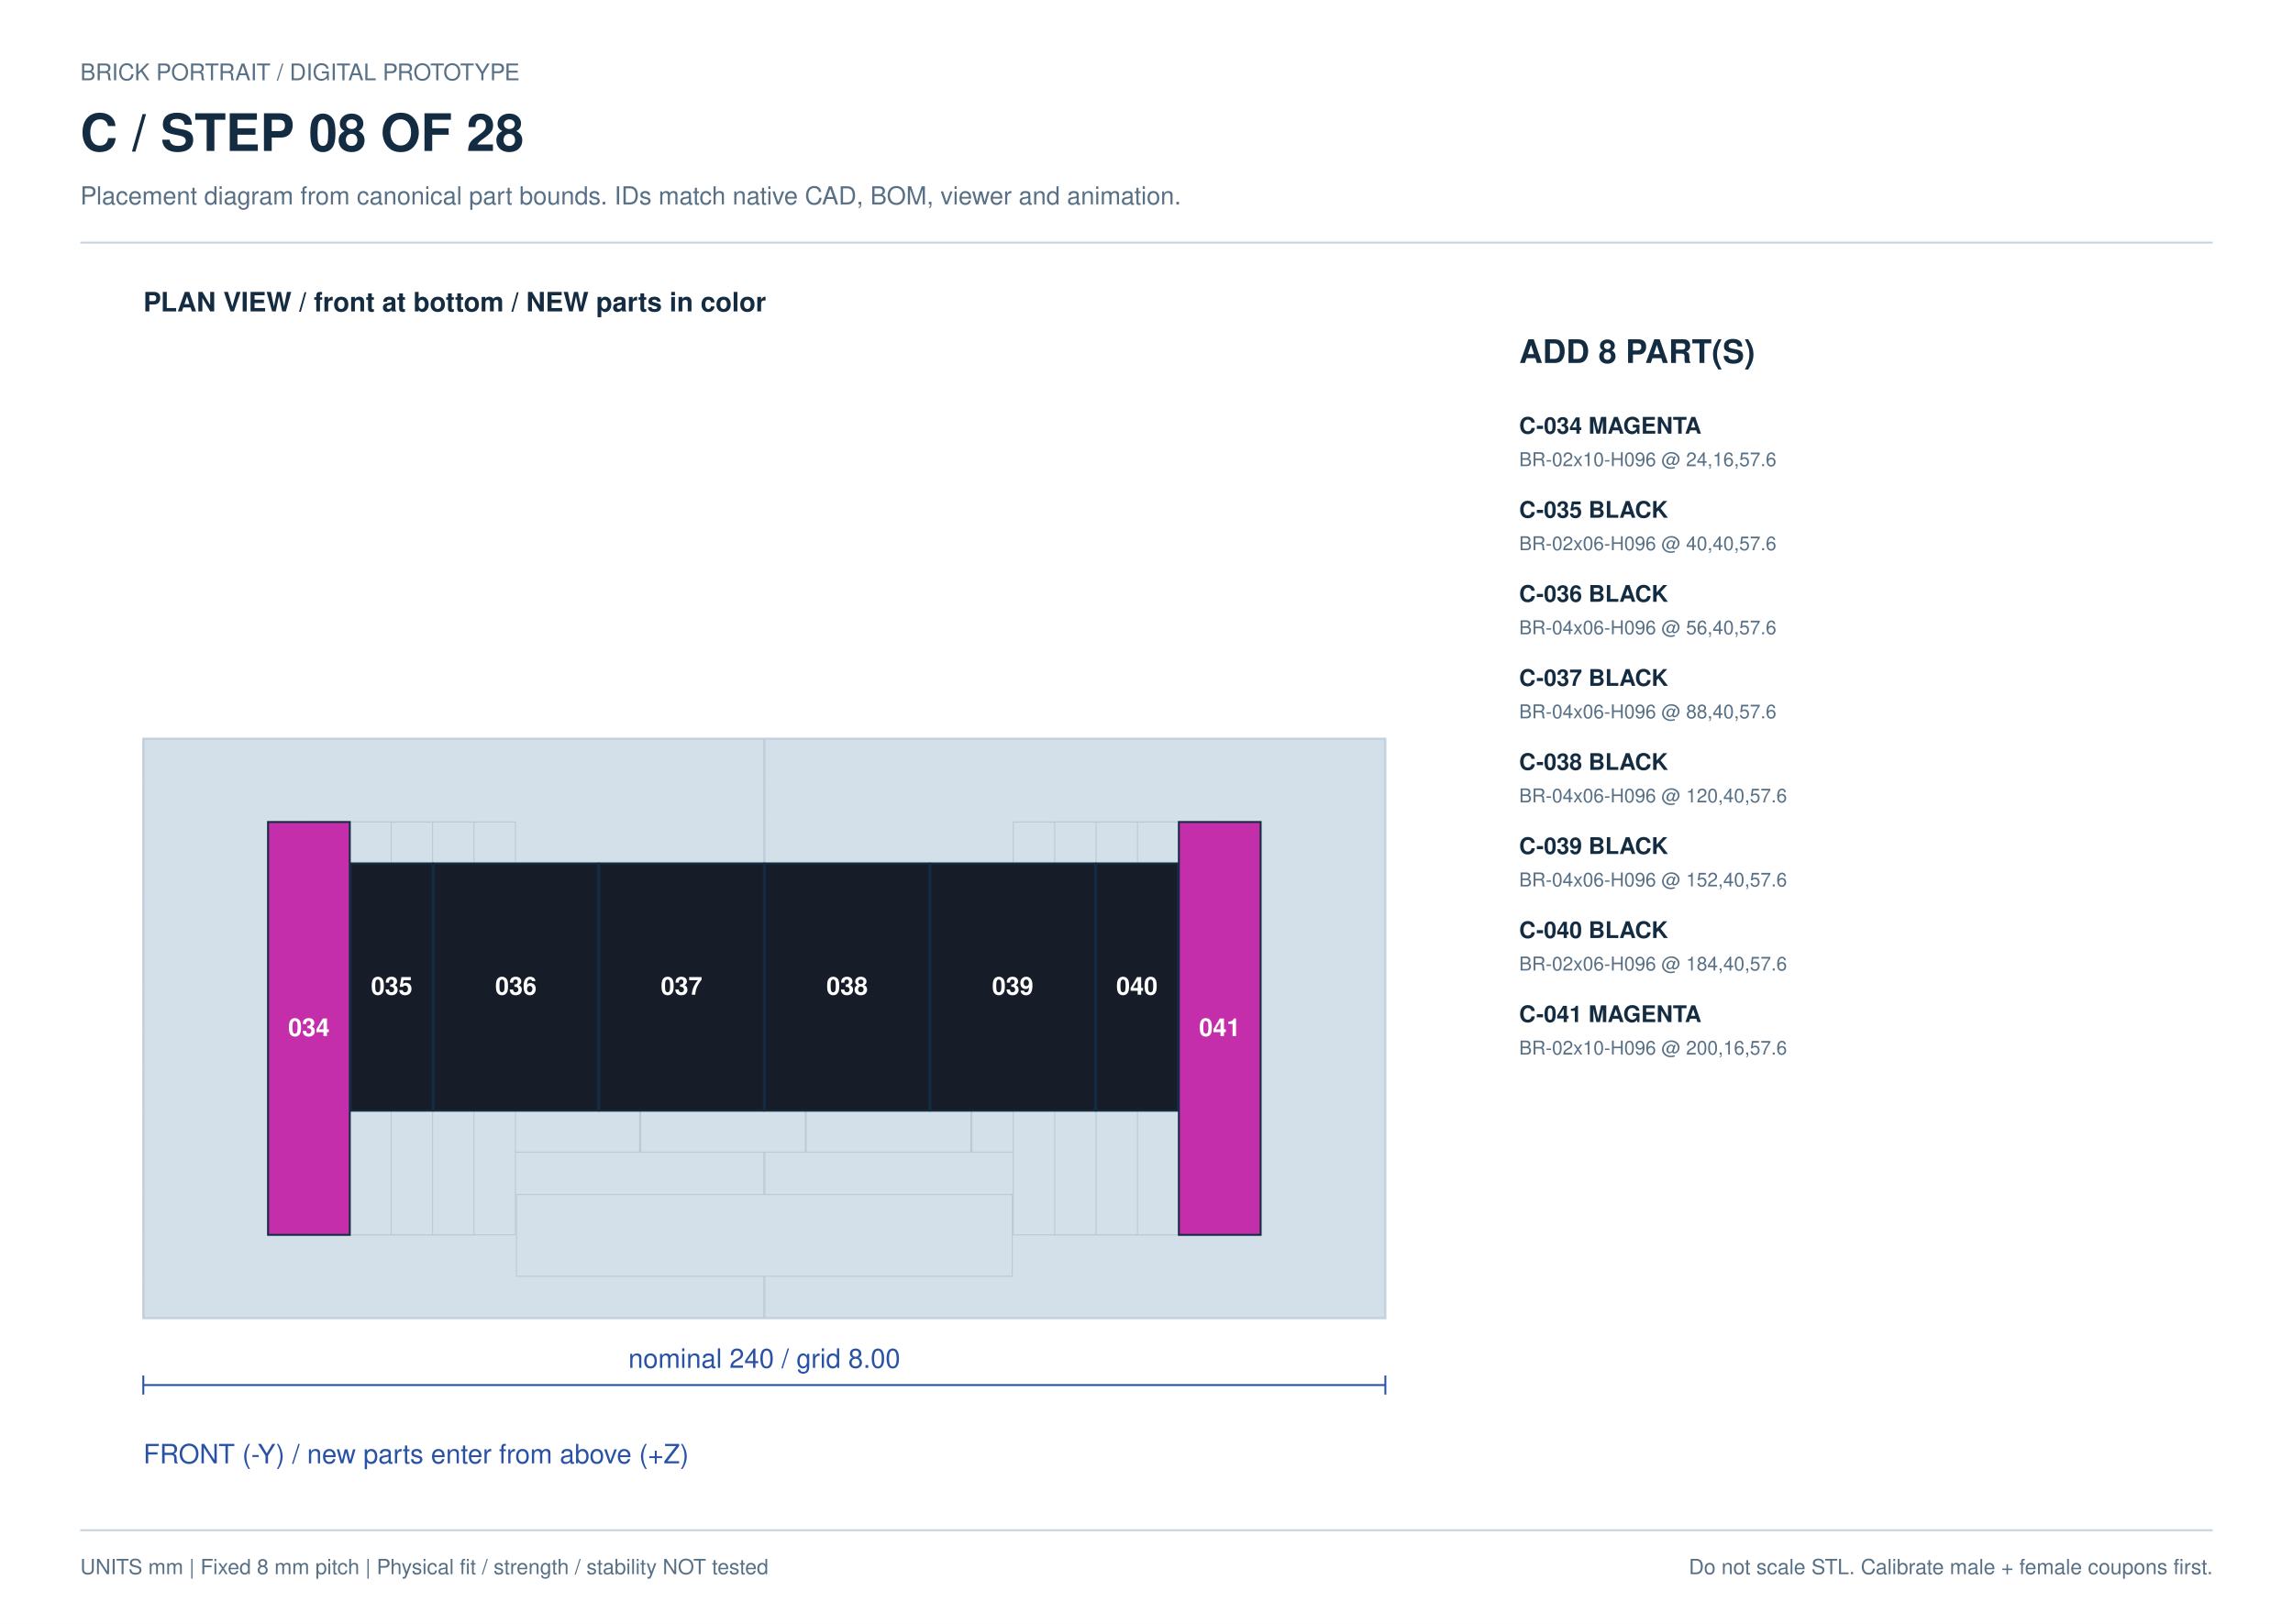
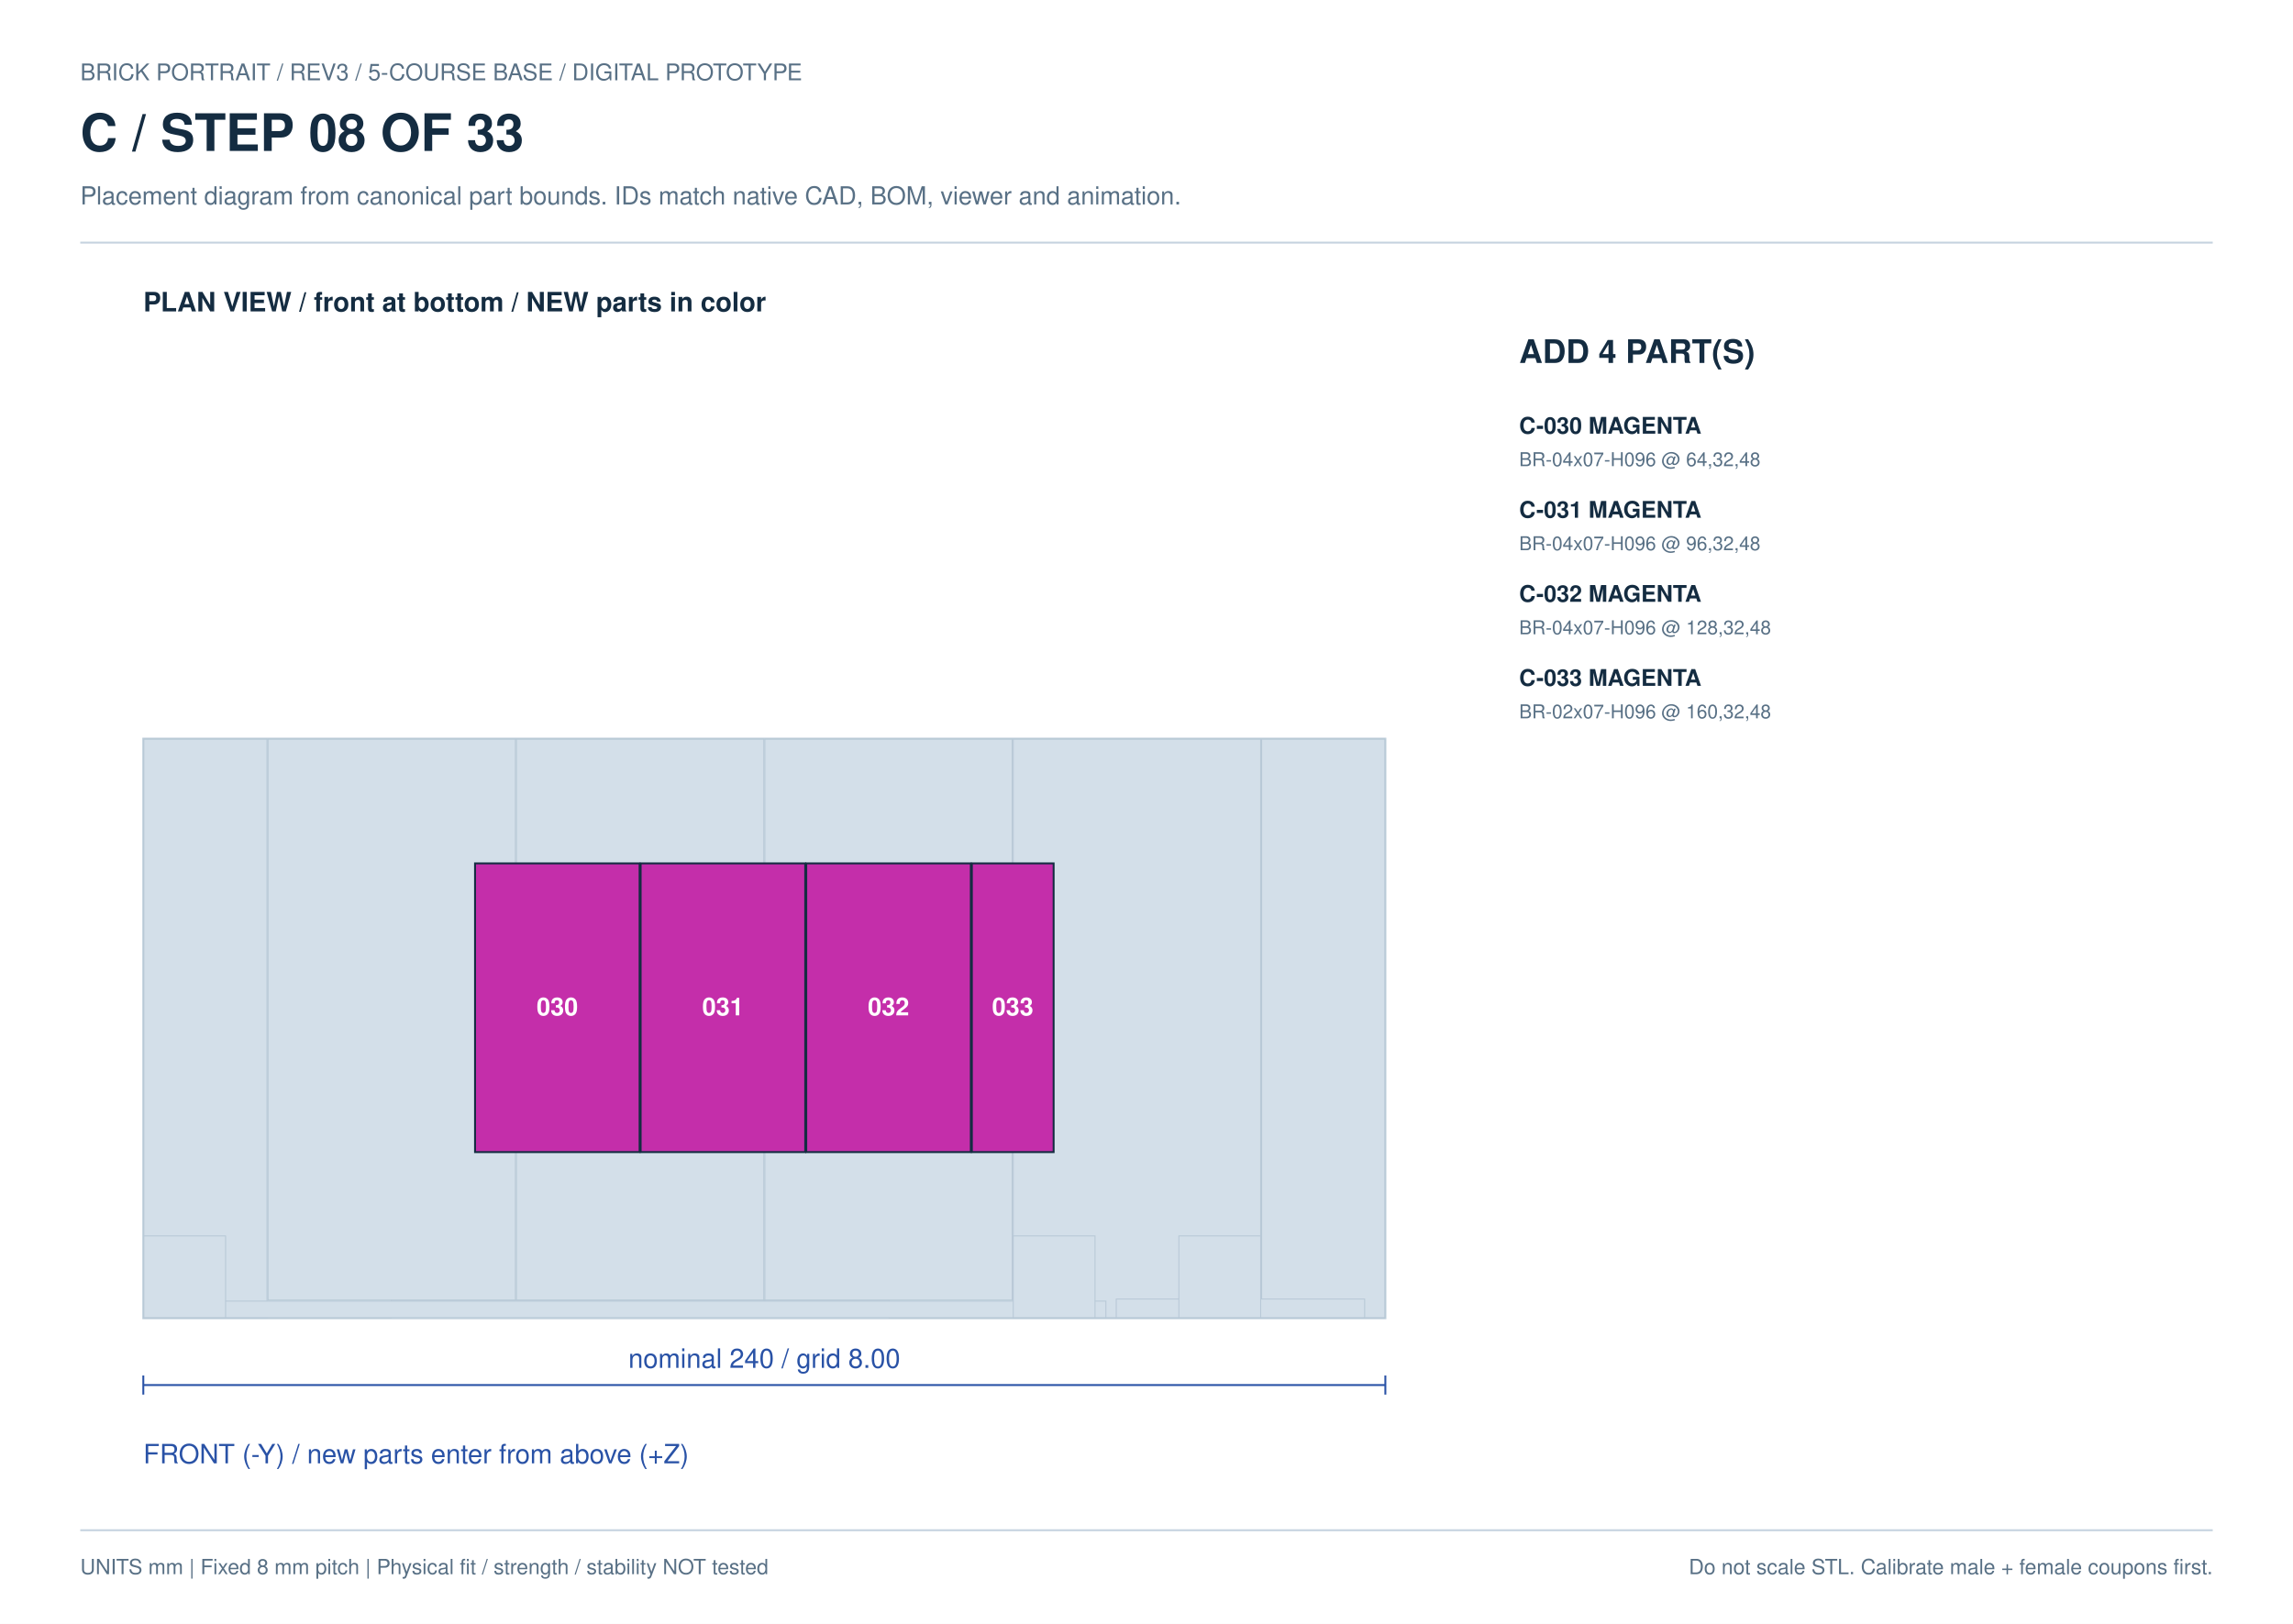
<svg xmlns="http://www.w3.org/2000/svg" width="420mm" height="297.5mm" viewBox="0 0 1200 850">
  <rect width="1200" height="850" fill="white" />
-   <text x="42" y="42" font-family="Helvetica,Arial,sans-serif" font-size="12" fill="#587085" font-weight="normal" text-anchor="start">BRICK PORTRAIT / DIGITAL PROTOTYPE</text>
-   <text x="42" y="79" font-family="Helvetica,Arial,sans-serif" font-size="27" fill="#142c41" font-weight="bold" text-anchor="start">C / STEP 08 OF 28</text>
+   <text x="42" y="42" font-family="Helvetica,Arial,sans-serif" font-size="12" fill="#587085" font-weight="normal" text-anchor="start">BRICK PORTRAIT / REV3 / 5-COURSE BASE / DIGITAL PROTOTYPE</text>
+   <text x="42" y="79" font-family="Helvetica,Arial,sans-serif" font-size="27" fill="#142c41" font-weight="bold" text-anchor="start">C / STEP 08 OF 33</text>
  <text x="42" y="107" font-family="Helvetica,Arial,sans-serif" font-size="13" fill="#587085" font-weight="normal" text-anchor="start">Placement diagram from canonical part bounds. IDs match native CAD, BOM, viewer and animation.</text>
  <line x1="42" y1="127" x2="1158" y2="127" stroke="#c5d3df" stroke-width="1" />
  <text x="75" y="163" font-family="Helvetica,Arial,sans-serif" font-size="14" fill="#142c41" font-weight="bold" text-anchor="start">PLAN VIEW / front at bottom / NEW parts in color</text>
  <rect x="75" y="386.667" width="650.0" height="303.333" fill="#edf3f8" stroke="#b7c8d6" />
  <line x1="75.0" y1="386.667" x2="75.0" y2="690" stroke="#d0dde8" stroke-width="0.5" />
  <line x1="96.667" y1="386.667" x2="96.667" y2="690" stroke="#d0dde8" stroke-width="0.5" />
  <line x1="118.333" y1="386.667" x2="118.333" y2="690" stroke="#d0dde8" stroke-width="0.5" />
  <line x1="140.0" y1="386.667" x2="140.0" y2="690" stroke="#d0dde8" stroke-width="0.5" />
  <line x1="161.667" y1="386.667" x2="161.667" y2="690" stroke="#d0dde8" stroke-width="0.5" />
  <line x1="183.333" y1="386.667" x2="183.333" y2="690" stroke="#d0dde8" stroke-width="0.5" />
  <line x1="205.0" y1="386.667" x2="205.0" y2="690" stroke="#d0dde8" stroke-width="0.5" />
  <line x1="226.667" y1="386.667" x2="226.667" y2="690" stroke="#d0dde8" stroke-width="0.5" />
  <line x1="248.333" y1="386.667" x2="248.333" y2="690" stroke="#d0dde8" stroke-width="0.5" />
  <line x1="270.0" y1="386.667" x2="270.0" y2="690" stroke="#d0dde8" stroke-width="0.5" />
  <line x1="291.667" y1="386.667" x2="291.667" y2="690" stroke="#d0dde8" stroke-width="0.5" />
  <line x1="313.333" y1="386.667" x2="313.333" y2="690" stroke="#d0dde8" stroke-width="0.5" />
  <line x1="335.0" y1="386.667" x2="335.0" y2="690" stroke="#d0dde8" stroke-width="0.5" />
  <line x1="356.667" y1="386.667" x2="356.667" y2="690" stroke="#d0dde8" stroke-width="0.5" />
  <line x1="378.333" y1="386.667" x2="378.333" y2="690" stroke="#d0dde8" stroke-width="0.5" />
  <line x1="400.0" y1="386.667" x2="400.0" y2="690" stroke="#d0dde8" stroke-width="0.5" />
  <line x1="421.667" y1="386.667" x2="421.667" y2="690" stroke="#d0dde8" stroke-width="0.5" />
  <line x1="443.333" y1="386.667" x2="443.333" y2="690" stroke="#d0dde8" stroke-width="0.5" />
  <line x1="465.0" y1="386.667" x2="465.0" y2="690" stroke="#d0dde8" stroke-width="0.5" />
  <line x1="486.667" y1="386.667" x2="486.667" y2="690" stroke="#d0dde8" stroke-width="0.5" />
  <line x1="508.333" y1="386.667" x2="508.333" y2="690" stroke="#d0dde8" stroke-width="0.5" />
  <line x1="530.0" y1="386.667" x2="530.0" y2="690" stroke="#d0dde8" stroke-width="0.5" />
  <line x1="551.667" y1="386.667" x2="551.667" y2="690" stroke="#d0dde8" stroke-width="0.5" />
  <line x1="573.333" y1="386.667" x2="573.333" y2="690" stroke="#d0dde8" stroke-width="0.5" />
  <line x1="595.0" y1="386.667" x2="595.0" y2="690" stroke="#d0dde8" stroke-width="0.5" />
  <line x1="616.667" y1="386.667" x2="616.667" y2="690" stroke="#d0dde8" stroke-width="0.5" />
  <line x1="638.333" y1="386.667" x2="638.333" y2="690" stroke="#d0dde8" stroke-width="0.5" />
  <line x1="660.0" y1="386.667" x2="660.0" y2="690" stroke="#d0dde8" stroke-width="0.5" />
  <line x1="681.667" y1="386.667" x2="681.667" y2="690" stroke="#d0dde8" stroke-width="0.5" />
  <line x1="703.333" y1="386.667" x2="703.333" y2="690" stroke="#d0dde8" stroke-width="0.5" />
  <line x1="725.0" y1="386.667" x2="725.0" y2="690" stroke="#d0dde8" stroke-width="0.5" />
  <line x1="75" y1="690.0" x2="725.0" y2="690.0" stroke="#d0dde8" stroke-width="0.5" />
  <line x1="75" y1="668.333" x2="725.0" y2="668.333" stroke="#d0dde8" stroke-width="0.5" />
  <line x1="75" y1="646.667" x2="725.0" y2="646.667" stroke="#d0dde8" stroke-width="0.5" />
  <line x1="75" y1="625.0" x2="725.0" y2="625.0" stroke="#d0dde8" stroke-width="0.5" />
  <line x1="75" y1="603.333" x2="725.0" y2="603.333" stroke="#d0dde8" stroke-width="0.5" />
  <line x1="75" y1="581.667" x2="725.0" y2="581.667" stroke="#d0dde8" stroke-width="0.5" />
  <line x1="75" y1="560.0" x2="725.0" y2="560.0" stroke="#d0dde8" stroke-width="0.5" />
  <line x1="75" y1="538.333" x2="725.0" y2="538.333" stroke="#d0dde8" stroke-width="0.5" />
  <line x1="75" y1="516.667" x2="725.0" y2="516.667" stroke="#d0dde8" stroke-width="0.5" />
  <line x1="75" y1="495.0" x2="725.0" y2="495.0" stroke="#d0dde8" stroke-width="0.5" />
  <line x1="75" y1="473.333" x2="725.0" y2="473.333" stroke="#d0dde8" stroke-width="0.5" />
  <line x1="75" y1="451.667" x2="725.0" y2="451.667" stroke="#d0dde8" stroke-width="0.5" />
  <line x1="75" y1="430.0" x2="725.0" y2="430.0" stroke="#d0dde8" stroke-width="0.5" />
  <line x1="75" y1="408.333" x2="725.0" y2="408.333" stroke="#d0dde8" stroke-width="0.5" />
  <line x1="75" y1="386.667" x2="725.0" y2="386.667" stroke="#d0dde8" stroke-width="0.5" />
  <rect x="75.271" y="386.937" width="324.458" height="302.792" fill="#d3dfe9" stroke="#b7c8d6" stroke-width="0.5" />
  <rect x="400.271" y="386.937" width="324.458" height="302.792" fill="#d3dfe9" stroke="#b7c8d6" stroke-width="0.5" />
-   <rect x="270.271" y="625.271" width="259.458" height="42.792" fill="#d3dfe9" stroke="#b7c8d6" stroke-width="0.5" />
-   <rect x="248.604" y="451.938" width="86.125" height="151.125" fill="#d3dfe9" stroke="#b7c8d6" stroke-width="0.5" />
-   <rect x="335.271" y="451.938" width="86.125" height="151.125" fill="#d3dfe9" stroke="#b7c8d6" stroke-width="0.5" />
-   <rect x="421.938" y="451.938" width="86.125" height="151.125" fill="#d3dfe9" stroke="#b7c8d6" stroke-width="0.5" />
-   <rect x="508.604" y="451.938" width="42.792" height="151.125" fill="#d3dfe9" stroke="#b7c8d6" stroke-width="0.5" />
-   <rect x="226.938" y="430.271" width="42.792" height="216.125" fill="#d3dfe9" stroke="#b7c8d6" stroke-width="0.5" />
-   <rect x="270.271" y="451.938" width="42.792" height="129.458" fill="#d3dfe9" stroke="#b7c8d6" stroke-width="0.5" />
-   <rect x="313.604" y="451.938" width="86.125" height="129.458" fill="#d3dfe9" stroke="#b7c8d6" stroke-width="0.5" />
-   <rect x="400.271" y="451.938" width="86.125" height="129.458" fill="#d3dfe9" stroke="#b7c8d6" stroke-width="0.5" />
-   <rect x="486.938" y="451.938" width="42.792" height="129.458" fill="#d3dfe9" stroke="#b7c8d6" stroke-width="0.5" />
-   <rect x="530.271" y="430.271" width="42.792" height="216.125" fill="#d3dfe9" stroke="#b7c8d6" stroke-width="0.5" />
-   <rect x="205.271" y="430.271" width="42.792" height="216.125" fill="#d3dfe9" stroke="#b7c8d6" stroke-width="0.5" />
-   <rect x="248.604" y="451.938" width="86.125" height="129.458" fill="#d3dfe9" stroke="#b7c8d6" stroke-width="0.5" />
-   <rect x="335.271" y="451.938" width="86.125" height="129.458" fill="#d3dfe9" stroke="#b7c8d6" stroke-width="0.5" />
-   <rect x="421.938" y="451.938" width="86.125" height="129.458" fill="#d3dfe9" stroke="#b7c8d6" stroke-width="0.5" />
-   <rect x="508.604" y="451.938" width="42.792" height="129.458" fill="#d3dfe9" stroke="#b7c8d6" stroke-width="0.5" />
-   <rect x="551.938" y="430.271" width="42.792" height="216.125" fill="#d3dfe9" stroke="#b7c8d6" stroke-width="0.5" />
-   <rect x="183.604" y="430.271" width="42.792" height="216.125" fill="#d3dfe9" stroke="#b7c8d6" stroke-width="0.5" />
-   <rect x="226.938" y="451.938" width="42.792" height="129.458" fill="#d3dfe9" stroke="#b7c8d6" stroke-width="0.5" />
-   <rect x="270.271" y="451.938" width="86.125" height="129.458" fill="#d3dfe9" stroke="#b7c8d6" stroke-width="0.5" />
-   <rect x="356.938" y="451.938" width="86.125" height="129.458" fill="#d3dfe9" stroke="#b7c8d6" stroke-width="0.5" />
-   <rect x="443.604" y="451.938" width="86.125" height="129.458" fill="#d3dfe9" stroke="#b7c8d6" stroke-width="0.5" />
-   <rect x="530.271" y="451.938" width="42.792" height="129.458" fill="#d3dfe9" stroke="#b7c8d6" stroke-width="0.5" />
-   <rect x="573.604" y="430.271" width="42.792" height="216.125" fill="#d3dfe9" stroke="#b7c8d6" stroke-width="0.5" />
-   <rect x="161.938" y="430.271" width="42.792" height="216.125" fill="#d3dfe9" stroke="#b7c8d6" stroke-width="0.5" />
-   <rect x="205.271" y="451.938" width="86.125" height="129.458" fill="#d3dfe9" stroke="#b7c8d6" stroke-width="0.5" />
-   <rect x="291.938" y="451.938" width="86.125" height="129.458" fill="#d3dfe9" stroke="#b7c8d6" stroke-width="0.5" />
-   <rect x="378.604" y="451.938" width="86.125" height="129.458" fill="#d3dfe9" stroke="#b7c8d6" stroke-width="0.5" />
-   <rect x="465.271" y="451.938" width="86.125" height="129.458" fill="#d3dfe9" stroke="#b7c8d6" stroke-width="0.5" />
-   <rect x="551.938" y="451.938" width="42.792" height="129.458" fill="#d3dfe9" stroke="#b7c8d6" stroke-width="0.5" />
-   <rect x="595.271" y="430.271" width="42.792" height="216.125" fill="#d3dfe9" stroke="#b7c8d6" stroke-width="0.5" />
-   <rect x="140.271" y="430.271" width="42.792" height="216.125" fill="#c42eaa" stroke="#142c41" stroke-width="1" />
-   <text x="161.667" y="542.333" font-family="Helvetica,Arial,sans-serif" font-size="13" fill="white" font-weight="bold" text-anchor="middle">034</text>
-   <rect x="183.604" y="451.938" width="42.792" height="129.458" fill="#171d28" stroke="#142c41" stroke-width="1" />
-   <text x="205.0" y="520.667" font-family="Helvetica,Arial,sans-serif" font-size="13" fill="white" font-weight="bold" text-anchor="middle">035</text>
-   <rect x="226.938" y="451.938" width="86.125" height="129.458" fill="#171d28" stroke="#142c41" stroke-width="1" />
-   <text x="270.0" y="520.667" font-family="Helvetica,Arial,sans-serif" font-size="13" fill="white" font-weight="bold" text-anchor="middle">036</text>
-   <rect x="313.604" y="451.938" width="86.125" height="129.458" fill="#171d28" stroke="#142c41" stroke-width="1" />
-   <text x="356.667" y="520.667" font-family="Helvetica,Arial,sans-serif" font-size="13" fill="white" font-weight="bold" text-anchor="middle">037</text>
-   <rect x="400.271" y="451.938" width="86.125" height="129.458" fill="#171d28" stroke="#142c41" stroke-width="1" />
-   <text x="443.333" y="520.667" font-family="Helvetica,Arial,sans-serif" font-size="13" fill="white" font-weight="bold" text-anchor="middle">038</text>
-   <rect x="486.938" y="451.938" width="86.125" height="129.458" fill="#171d28" stroke="#142c41" stroke-width="1" />
-   <text x="530.0" y="520.667" font-family="Helvetica,Arial,sans-serif" font-size="13" fill="white" font-weight="bold" text-anchor="middle">039</text>
-   <rect x="573.604" y="451.938" width="42.792" height="129.458" fill="#171d28" stroke="#142c41" stroke-width="1" />
-   <text x="595.0" y="520.667" font-family="Helvetica,Arial,sans-serif" font-size="13" fill="white" font-weight="bold" text-anchor="middle">040</text>
-   <rect x="616.938" y="430.271" width="42.792" height="216.125" fill="#c42eaa" stroke="#142c41" stroke-width="1" />
-   <text x="638.333" y="542.333" font-family="Helvetica,Arial,sans-serif" font-size="13" fill="white" font-weight="bold" text-anchor="middle">041</text>
+   <rect x="75.271" y="386.937" width="129.458" height="302.792" fill="#d3dfe9" stroke="#b7c8d6" stroke-width="0.5" />
+   <rect x="205.271" y="386.937" width="129.458" height="293.583" fill="#d3dfe9" stroke="#b7c8d6" stroke-width="0.5" />
+   <rect x="335.271" y="386.937" width="129.458" height="293.583" fill="#d3dfe9" stroke="#b7c8d6" stroke-width="0.5" />
+   <rect x="465.271" y="386.937" width="129.458" height="302.792" fill="#d3dfe9" stroke="#b7c8d6" stroke-width="0.5" />
+   <rect x="595.271" y="386.937" width="129.458" height="302.792" fill="#d3dfe9" stroke="#b7c8d6" stroke-width="0.5" />
+   <rect x="75.271" y="386.937" width="64.458" height="302.792" fill="#d3dfe9" stroke="#b7c8d6" stroke-width="0.5" />
+   <rect x="140.271" y="386.937" width="129.458" height="293.583" fill="#d3dfe9" stroke="#b7c8d6" stroke-width="0.5" />
+   <rect x="270.271" y="386.937" width="129.458" height="293.583" fill="#d3dfe9" stroke="#b7c8d6" stroke-width="0.5" />
+   <rect x="400.271" y="386.937" width="129.458" height="293.583" fill="#d3dfe9" stroke="#b7c8d6" stroke-width="0.5" />
+   <rect x="530.271" y="386.937" width="129.458" height="302.792" fill="#d3dfe9" stroke="#b7c8d6" stroke-width="0.5" />
+   <rect x="660.271" y="386.937" width="64.458" height="302.792" fill="#d3dfe9" stroke="#b7c8d6" stroke-width="0.5" />
+   <rect x="75.271" y="386.937" width="129.458" height="302.792" fill="#d3dfe9" stroke="#b7c8d6" stroke-width="0.5" />
+   <rect x="205.271" y="386.937" width="129.458" height="293.583" fill="#d3dfe9" stroke="#b7c8d6" stroke-width="0.5" />
+   <rect x="335.271" y="386.937" width="129.458" height="293.583" fill="#d3dfe9" stroke="#b7c8d6" stroke-width="0.5" />
+   <rect x="465.271" y="386.937" width="129.458" height="302.792" fill="#d3dfe9" stroke="#b7c8d6" stroke-width="0.5" />
+   <rect x="595.271" y="386.937" width="129.458" height="302.792" fill="#d3dfe9" stroke="#b7c8d6" stroke-width="0.5" />
+   <rect x="75.271" y="386.937" width="64.458" height="302.792" fill="#d3dfe9" stroke="#b7c8d6" stroke-width="0.5" />
+   <rect x="140.271" y="386.937" width="129.458" height="293.583" fill="#d3dfe9" stroke="#b7c8d6" stroke-width="0.5" />
+   <rect x="270.271" y="386.937" width="129.458" height="293.583" fill="#d3dfe9" stroke="#b7c8d6" stroke-width="0.5" />
+   <rect x="400.271" y="386.937" width="129.458" height="293.583" fill="#d3dfe9" stroke="#b7c8d6" stroke-width="0.5" />
+   <rect x="530.271" y="386.937" width="129.458" height="302.792" fill="#d3dfe9" stroke="#b7c8d6" stroke-width="0.5" />
+   <rect x="660.271" y="386.937" width="64.458" height="302.792" fill="#d3dfe9" stroke="#b7c8d6" stroke-width="0.5" />
+   <rect x="85.833" y="681.062" width="492.917" height="8.667" fill="#d3dfe9" stroke="#b7c8d6" stroke-width="0.5" />
+   <rect x="584.167" y="679.979" width="130.0" height="9.75" fill="#d3dfe9" stroke="#b7c8d6" stroke-width="0.5" />
+   <rect x="75.271" y="646.938" width="42.792" height="42.792" fill="#d3dfe9" stroke="#b7c8d6" stroke-width="0.5" />
+   <rect x="530.271" y="646.938" width="42.792" height="42.792" fill="#d3dfe9" stroke="#b7c8d6" stroke-width="0.5" />
+   <rect x="616.938" y="646.938" width="42.792" height="42.792" fill="#d3dfe9" stroke="#b7c8d6" stroke-width="0.5" />
+   <rect x="248.604" y="451.938" width="86.125" height="151.125" fill="#c42eaa" stroke="#142c41" stroke-width="1" />
+   <text x="291.667" y="531.5" font-family="Helvetica,Arial,sans-serif" font-size="13" fill="white" font-weight="bold" text-anchor="middle">030</text>
+   <rect x="335.271" y="451.938" width="86.125" height="151.125" fill="#c42eaa" stroke="#142c41" stroke-width="1" />
+   <text x="378.333" y="531.5" font-family="Helvetica,Arial,sans-serif" font-size="13" fill="white" font-weight="bold" text-anchor="middle">031</text>
+   <rect x="421.938" y="451.938" width="86.125" height="151.125" fill="#c42eaa" stroke="#142c41" stroke-width="1" />
+   <text x="465.0" y="531.5" font-family="Helvetica,Arial,sans-serif" font-size="13" fill="white" font-weight="bold" text-anchor="middle">032</text>
+   <rect x="508.604" y="451.938" width="42.792" height="151.125" fill="#c42eaa" stroke="#142c41" stroke-width="1" />
+   <text x="530.0" y="531.5" font-family="Helvetica,Arial,sans-serif" font-size="13" fill="white" font-weight="bold" text-anchor="middle">033</text>
  <line x1="75" y1="725" x2="725.0" y2="725" stroke="#2952a6" stroke-width="1" />
  <line x1="75" y1="720" x2="75" y2="730" stroke="#2952a6" stroke-width="1" />
  <line x1="725.0" y1="720" x2="725.0" y2="730" stroke="#2952a6" stroke-width="1" />
  <text x="400.0" y="716" font-family="Helvetica,Arial,sans-serif" font-size="14" fill="#2952a6" font-weight="normal" text-anchor="middle">nominal 240 / grid 8.00</text>
  <text x="75" y="766" font-family="Helvetica,Arial,sans-serif" font-size="14" fill="#2952a6" font-weight="normal" text-anchor="start">FRONT (-Y)  /  new parts enter from above (+Z)</text>
-   <text x="795" y="190" font-family="Helvetica,Arial,sans-serif" font-size="17" fill="#142c41" font-weight="bold" text-anchor="start">ADD 8 PART(S)</text>
-   <text x="795" y="227" font-family="Helvetica,Arial,sans-serif" font-size="12" fill="#142c41" font-weight="bold" text-anchor="start">C-034  MAGENTA</text>
-   <text x="795" y="244" font-family="Helvetica,Arial,sans-serif" font-size="10" fill="#587085" font-weight="normal" text-anchor="start">BR-02x10-H096  @ 24,16,57.6</text>
-   <text x="795" y="271" font-family="Helvetica,Arial,sans-serif" font-size="12" fill="#142c41" font-weight="bold" text-anchor="start">C-035  BLACK</text>
-   <text x="795" y="288" font-family="Helvetica,Arial,sans-serif" font-size="10" fill="#587085" font-weight="normal" text-anchor="start">BR-02x06-H096  @ 40,40,57.6</text>
-   <text x="795" y="315" font-family="Helvetica,Arial,sans-serif" font-size="12" fill="#142c41" font-weight="bold" text-anchor="start">C-036  BLACK</text>
-   <text x="795" y="332" font-family="Helvetica,Arial,sans-serif" font-size="10" fill="#587085" font-weight="normal" text-anchor="start">BR-04x06-H096  @ 56,40,57.6</text>
-   <text x="795" y="359" font-family="Helvetica,Arial,sans-serif" font-size="12" fill="#142c41" font-weight="bold" text-anchor="start">C-037  BLACK</text>
-   <text x="795" y="376" font-family="Helvetica,Arial,sans-serif" font-size="10" fill="#587085" font-weight="normal" text-anchor="start">BR-04x06-H096  @ 88,40,57.6</text>
-   <text x="795" y="403" font-family="Helvetica,Arial,sans-serif" font-size="12" fill="#142c41" font-weight="bold" text-anchor="start">C-038  BLACK</text>
-   <text x="795" y="420" font-family="Helvetica,Arial,sans-serif" font-size="10" fill="#587085" font-weight="normal" text-anchor="start">BR-04x06-H096  @ 120,40,57.6</text>
-   <text x="795" y="447" font-family="Helvetica,Arial,sans-serif" font-size="12" fill="#142c41" font-weight="bold" text-anchor="start">C-039  BLACK</text>
-   <text x="795" y="464" font-family="Helvetica,Arial,sans-serif" font-size="10" fill="#587085" font-weight="normal" text-anchor="start">BR-04x06-H096  @ 152,40,57.6</text>
-   <text x="795" y="491" font-family="Helvetica,Arial,sans-serif" font-size="12" fill="#142c41" font-weight="bold" text-anchor="start">C-040  BLACK</text>
-   <text x="795" y="508" font-family="Helvetica,Arial,sans-serif" font-size="10" fill="#587085" font-weight="normal" text-anchor="start">BR-02x06-H096  @ 184,40,57.6</text>
-   <text x="795" y="535" font-family="Helvetica,Arial,sans-serif" font-size="12" fill="#142c41" font-weight="bold" text-anchor="start">C-041  MAGENTA</text>
-   <text x="795" y="552" font-family="Helvetica,Arial,sans-serif" font-size="10" fill="#587085" font-weight="normal" text-anchor="start">BR-02x10-H096  @ 200,16,57.6</text>
+   <text x="795" y="190" font-family="Helvetica,Arial,sans-serif" font-size="17" fill="#142c41" font-weight="bold" text-anchor="start">ADD 4 PART(S)</text>
+   <text x="795" y="227" font-family="Helvetica,Arial,sans-serif" font-size="12" fill="#142c41" font-weight="bold" text-anchor="start">C-030  MAGENTA</text>
+   <text x="795" y="244" font-family="Helvetica,Arial,sans-serif" font-size="10" fill="#587085" font-weight="normal" text-anchor="start">BR-04x07-H096  @ 64,32,48</text>
+   <text x="795" y="271" font-family="Helvetica,Arial,sans-serif" font-size="12" fill="#142c41" font-weight="bold" text-anchor="start">C-031  MAGENTA</text>
+   <text x="795" y="288" font-family="Helvetica,Arial,sans-serif" font-size="10" fill="#587085" font-weight="normal" text-anchor="start">BR-04x07-H096  @ 96,32,48</text>
+   <text x="795" y="315" font-family="Helvetica,Arial,sans-serif" font-size="12" fill="#142c41" font-weight="bold" text-anchor="start">C-032  MAGENTA</text>
+   <text x="795" y="332" font-family="Helvetica,Arial,sans-serif" font-size="10" fill="#587085" font-weight="normal" text-anchor="start">BR-04x07-H096  @ 128,32,48</text>
+   <text x="795" y="359" font-family="Helvetica,Arial,sans-serif" font-size="12" fill="#142c41" font-weight="bold" text-anchor="start">C-033  MAGENTA</text>
+   <text x="795" y="376" font-family="Helvetica,Arial,sans-serif" font-size="10" fill="#587085" font-weight="normal" text-anchor="start">BR-02x07-H096  @ 160,32,48</text>
  <line x1="42" y1="801" x2="1158" y2="801" stroke="#c5d3df" stroke-width="1" />
  <text x="42" y="824" font-family="Helvetica,Arial,sans-serif" font-size="11" fill="#587085" font-weight="normal" text-anchor="start">UNITS mm | Fixed 8 mm pitch | Physical fit / strength / stability NOT tested</text>
  <text x="1158" y="824" font-family="Helvetica,Arial,sans-serif" font-size="11" fill="#587085" font-weight="normal" text-anchor="end">Do not scale STL. Calibrate male + female coupons first.</text>
</svg>
